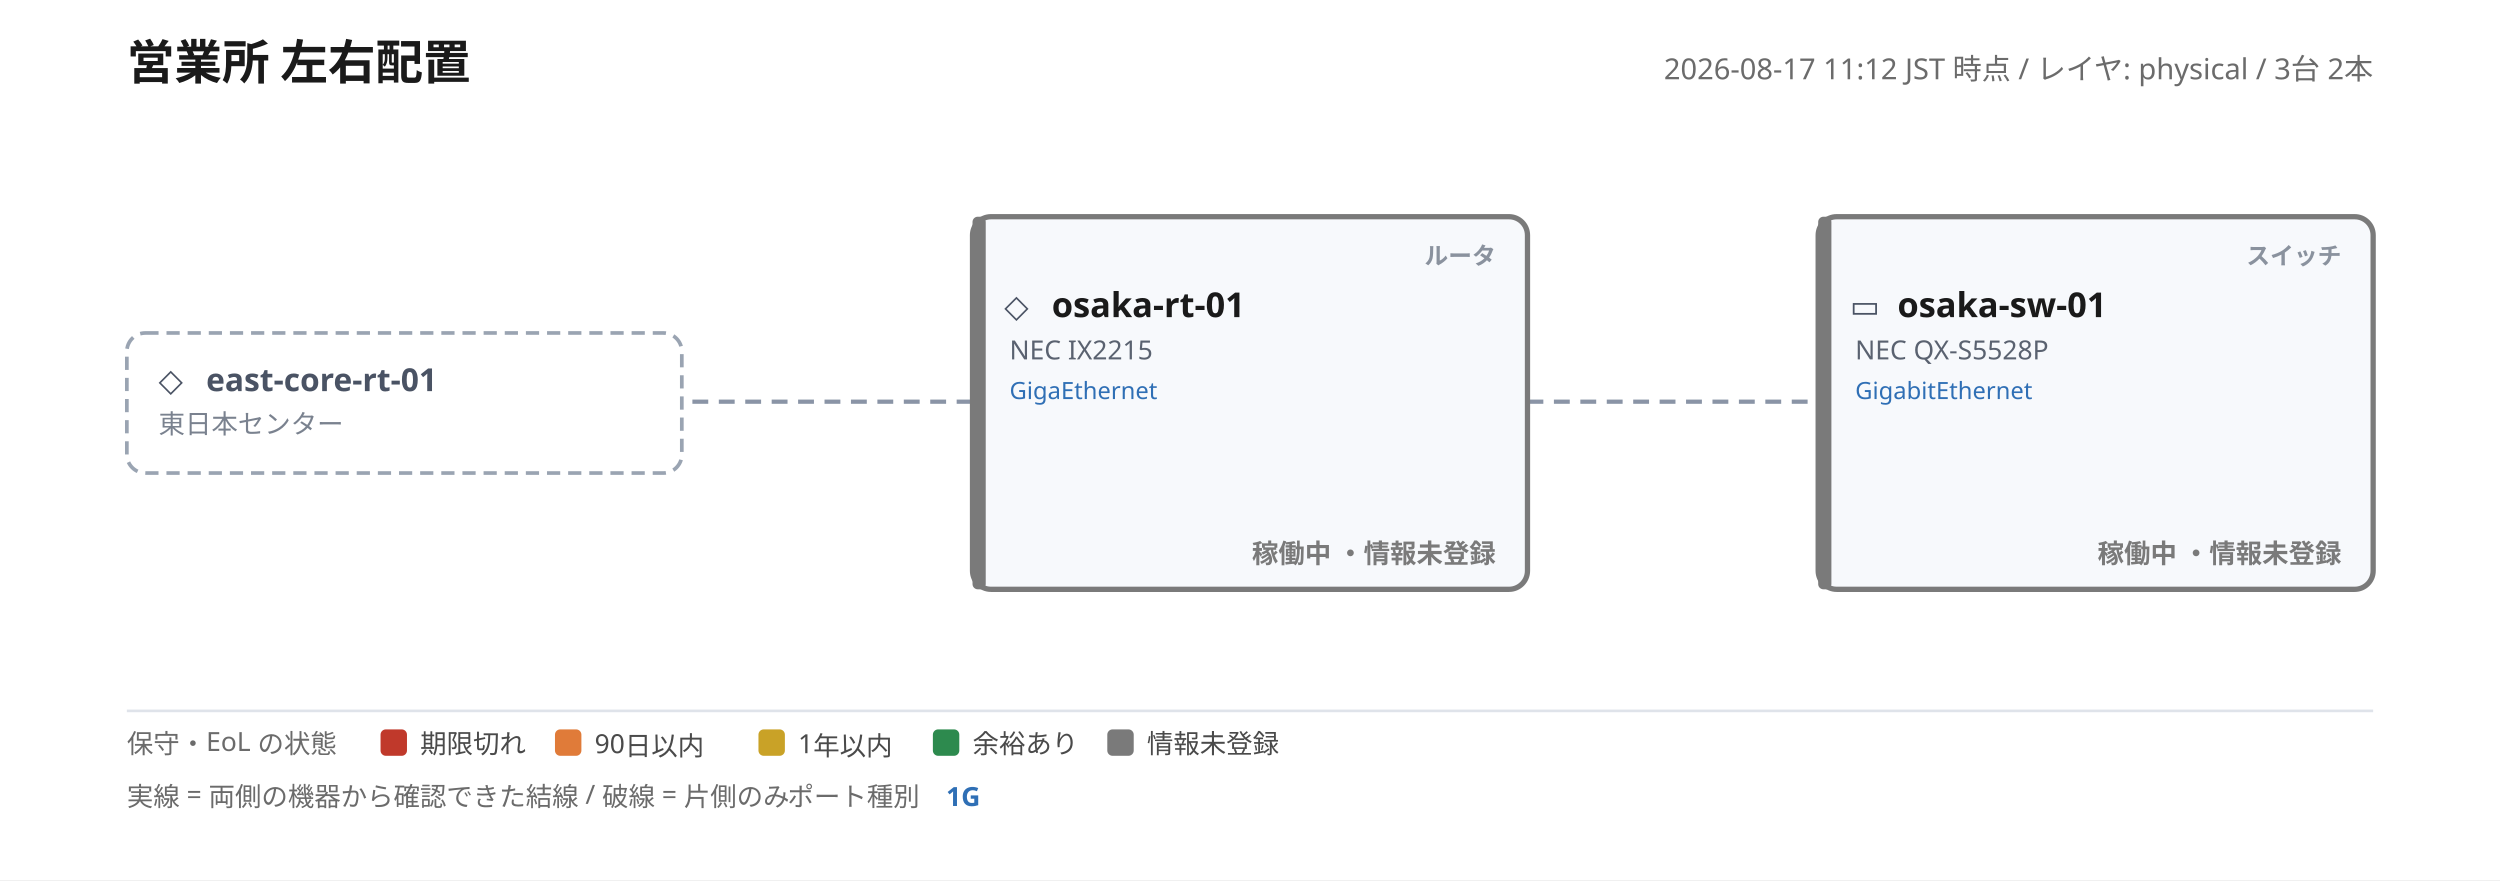
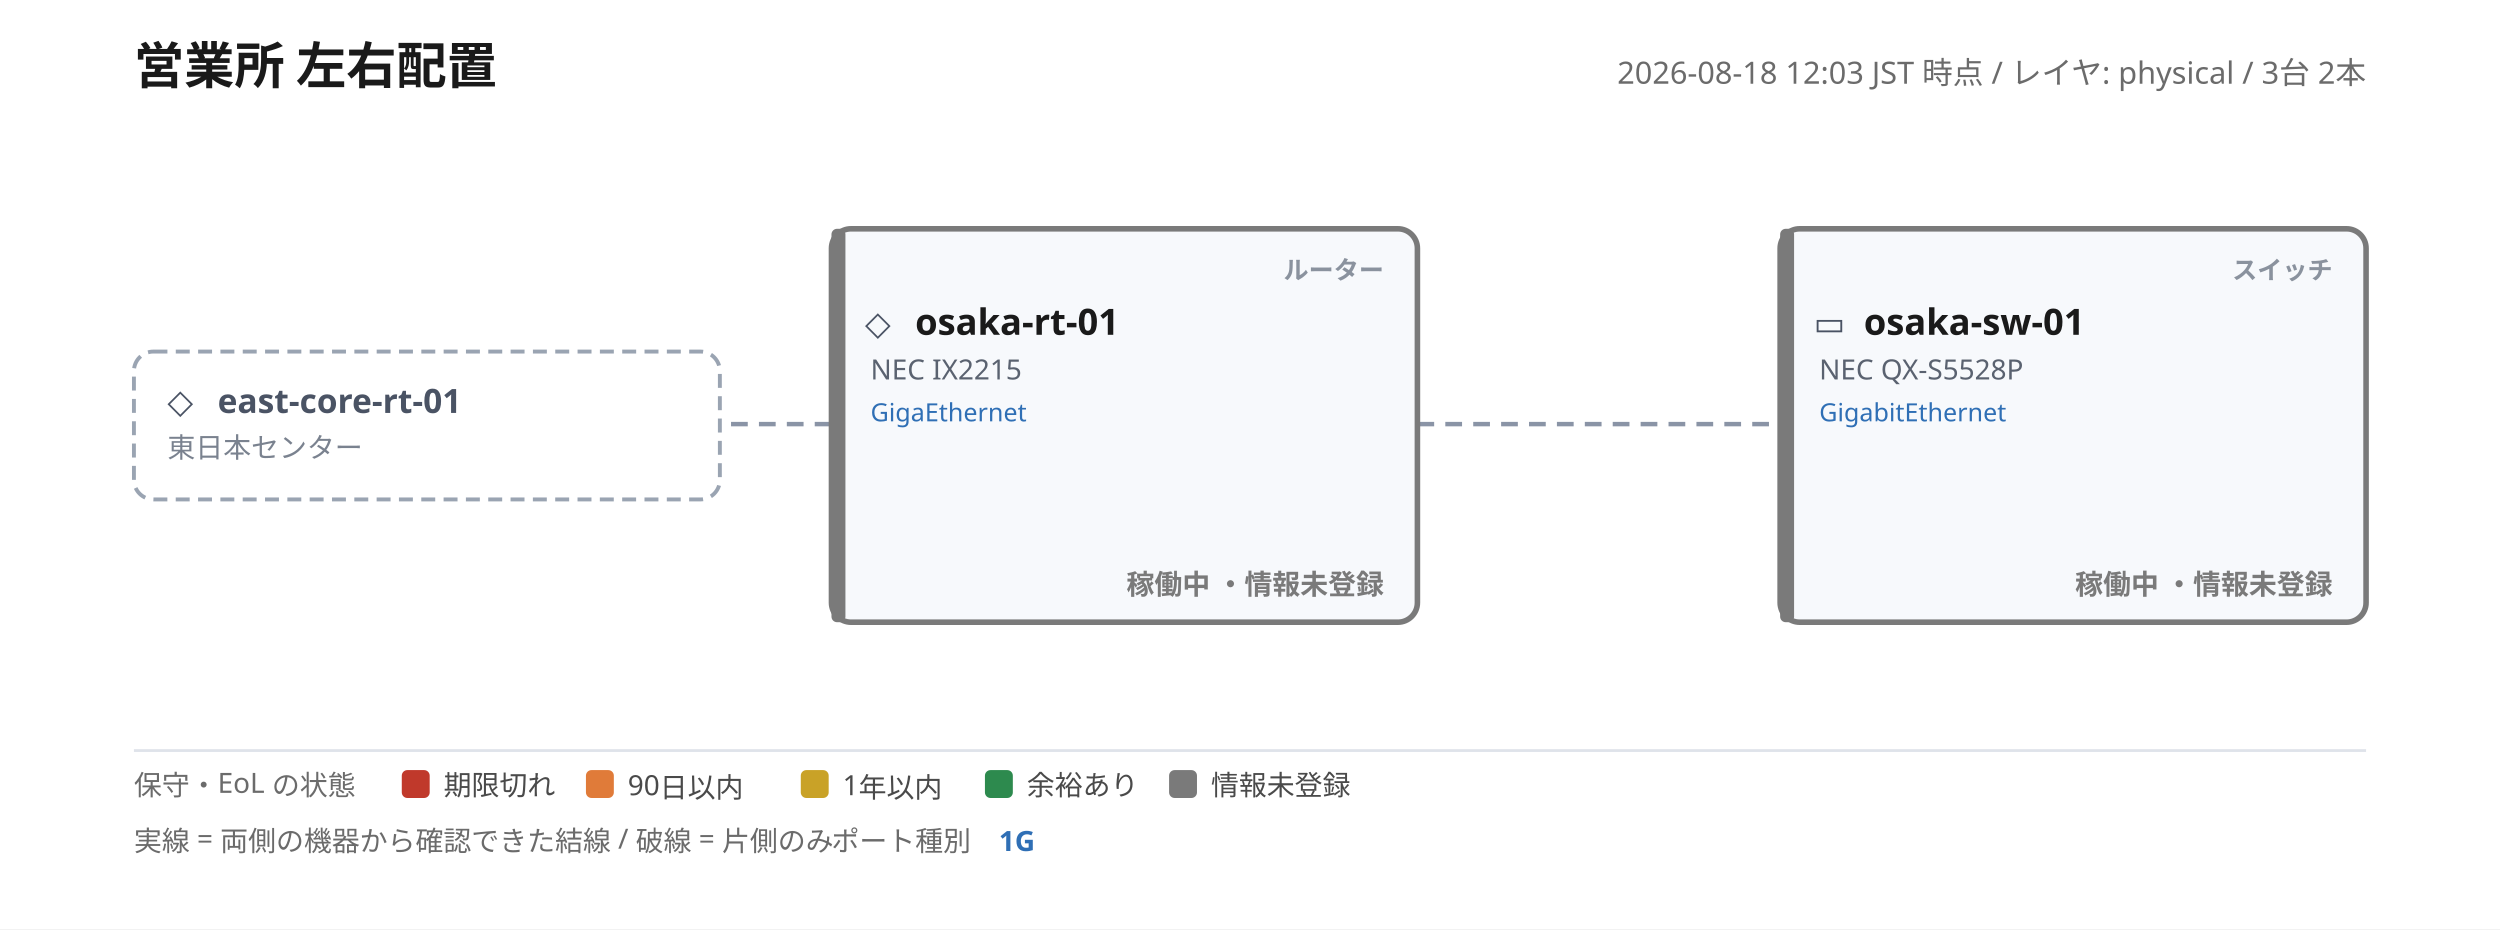
- <svg xmlns="http://www.w3.org/2000/svg" width="946" height="333" viewBox="0 0 946 333" font-family="'Yu Gothic', 'Hiragino Kaku Gothic ProN', Meiryo, 'Noto Sans JP', sans-serif">
+ <svg xmlns="http://www.w3.org/2000/svg" width="896" height="333" viewBox="0 0 896 333" font-family="'Yu Gothic', 'Hiragino Kaku Gothic ProN', Meiryo, 'Noto Sans JP', sans-serif">
  <rect width="100%" height="100%" fill="#ffffff" />
  <text x="48" y="30" font-size="18" font-weight="700" fill="#1a1a1a">営業所 左右配置</text>
-   <text x="898" y="30" font-size="11" fill="#6b6b6b" text-anchor="end">2026-08-17 11:12 JST 時点 / レイヤ: physical / 3台 2本</text>
-   <polyline points="368,152 258,152" fill="none" stroke="#8a94a6" stroke-width="1.6" stroke-dasharray="6 4" />
-   <text class="port-label" x="358.0" y="160.5" font-size="10" fill="#2f6fb5" text-anchor="end" paint-order="stroke" stroke="#ffffff" stroke-width="3" />
-   <text class="port-label" x="268.0" y="160.5" font-size="10" fill="#2f6fb5" text-anchor="start" paint-order="stroke" stroke="#ffffff" stroke-width="3" />
-   <polyline points="578,152 688,152" fill="none" stroke="#8a94a6" stroke-width="1.6" stroke-dasharray="6 4" />
-   <text class="port-label" x="588.0" y="160.5" font-size="10" fill="#2f6fb5" text-anchor="start" paint-order="stroke" stroke="#ffffff" stroke-width="3" />
-   <text class="port-label" x="678.0" y="160.5" font-size="10" fill="#2f6fb5" text-anchor="end" paint-order="stroke" stroke="#ffffff" stroke-width="3" />
+   <text x="848" y="30" font-size="11" fill="#6b6b6b" text-anchor="end">2026-08-18 12:03 JST 時点 / レイヤ: physical / 3台 2本</text>
+   <polyline points="298,152 258,152" fill="none" stroke="#8a94a6" stroke-width="1.6" stroke-dasharray="6 4" />
+   <text class="port-label" x="288.0" y="193.5" font-size="10" fill="#2f6fb5" text-anchor="end" paint-order="stroke" stroke="#ffffff" stroke-width="3" />
+   <text class="port-label" x="268.0" y="237.5" font-size="10" fill="#2f6fb5" text-anchor="start" paint-order="stroke" stroke="#ffffff" stroke-width="3" />
+   <polyline points="508,152 638,152" fill="none" stroke="#8a94a6" stroke-width="1.6" stroke-dasharray="6 4" />
+   <text class="port-label" x="518.0" y="160.5" font-size="10" fill="#2f6fb5" text-anchor="start" paint-order="stroke" stroke="#ffffff" stroke-width="3" />
+   <text class="port-label" x="628.0" y="160.5" font-size="10" fill="#2f6fb5" text-anchor="end" paint-order="stroke" stroke="#ffffff" stroke-width="3" />
  <g>
    <rect x="48" y="126" width="210" height="53" rx="7" fill="none" stroke="#9aa4b2" stroke-width="1.4" stroke-dasharray="5 3" />
    <text x="60" y="148" font-size="12" fill="#4a5364">◇</text>
    <text x="78" y="148" font-size="12" font-weight="700" fill="#4a5364">east-core-rt-01</text>
    <text x="60" y="164" font-size="10" fill="#7a828f">東日本センター</text>
  </g>
  <g>
-     <rect x="368" y="82" width="210" height="141" rx="7" fill="#f7f9fc" stroke="#7a7a7a" stroke-width="2" />
-     <rect x="368" y="82" width="5" height="141" rx="2" fill="#7a7a7a" />
-     <text x="566" y="100" font-size="9" font-weight="700" fill="#8a929e" text-anchor="end">ルータ</text>
-     <text x="380" y="120" font-size="12" fill="#4a5364">◇</text>
-     <text x="398" y="120" font-size="13" font-weight="700" fill="#1a1a1a">osaka-rt-01</text>
-     <text x="382" y="136" font-size="10" fill="#5a6270">NEC IX2215</text>
-     <text x="382" y="151" font-size="9">
+     <rect x="298" y="82" width="210" height="141" rx="7" fill="#f7f9fc" stroke="#7a7a7a" stroke-width="2" />
+     <rect x="298" y="82" width="5" height="141" rx="2" fill="#7a7a7a" />
+     <text x="496" y="100" font-size="9" font-weight="700" fill="#8a929e" text-anchor="end">ルーター</text>
+     <text x="310" y="120" font-size="12" fill="#4a5364">◇</text>
+     <text x="328" y="120" font-size="13" font-weight="700" fill="#1a1a1a">osaka-rt-01</text>
+     <text x="312" y="136" font-size="10" fill="#5a6270">NEC IX2215</text>
+     <text x="312" y="151" font-size="9">
      <tspan fill="#2f6fb5">GigaEthernet</tspan>
    </text>
-     <text x="566" y="213" font-size="10" font-weight="600" fill="#7a7a7a" text-anchor="end">稼働中 ・情報未登録</text>
+     <text x="496" y="213" font-size="10" font-weight="600" fill="#7a7a7a" text-anchor="end">稼働中 ・情報未登録</text>
  </g>
  <g>
-     <rect x="688" y="82" width="210" height="141" rx="7" fill="#f7f9fc" stroke="#7a7a7a" stroke-width="2" />
-     <rect x="688" y="82" width="5" height="141" rx="2" fill="#7a7a7a" />
-     <text x="886" y="100" font-size="9" font-weight="700" fill="#8a929e" text-anchor="end">スイッチ</text>
-     <text x="700" y="120" font-size="12" fill="#4a5364">▭</text>
-     <text x="718" y="120" font-size="13" font-weight="700" fill="#1a1a1a">osaka-sw-01</text>
-     <text x="702" y="136" font-size="10" fill="#5a6270">NEC QX-S5528P</text>
-     <text x="702" y="151" font-size="9">
+     <rect x="638" y="82" width="210" height="141" rx="7" fill="#f7f9fc" stroke="#7a7a7a" stroke-width="2" />
+     <rect x="638" y="82" width="5" height="141" rx="2" fill="#7a7a7a" />
+     <text x="836" y="100" font-size="9" font-weight="700" fill="#8a929e" text-anchor="end">スイッチ</text>
+     <text x="650" y="120" font-size="12" fill="#4a5364">▭</text>
+     <text x="668" y="120" font-size="13" font-weight="700" fill="#1a1a1a">osaka-sw-01</text>
+     <text x="652" y="136" font-size="10" fill="#5a6270">NEC QX-S5528P</text>
+     <text x="652" y="151" font-size="9">
      <tspan fill="#2f6fb5">GigabitEthernet</tspan>
    </text>
-     <text x="886" y="213" font-size="10" font-weight="600" fill="#7a7a7a" text-anchor="end">稼働中 ・情報未登録</text>
+     <text x="836" y="213" font-size="10" font-weight="600" fill="#7a7a7a" text-anchor="end">稼働中 ・情報未登録</text>
  </g>
-   <line x1="48" y1="269" x2="898" y2="269" stroke="#dfe3ea" stroke-width="1" />
+   <line x1="48" y1="269" x2="848" y2="269" stroke="#dfe3ea" stroke-width="1" />
  <text x="48" y="285" font-size="10" fill="#6b6b6b">保守・EoL の状態</text>
  <rect x="144" y="276" width="10" height="10" rx="2" fill="#c0392b" />
  <text x="159" y="285" font-size="10" fill="#4a4a4a">期限切れ</text>
  <rect x="210" y="276" width="10" height="10" rx="2" fill="#e07b39" />
  <text x="225" y="285" font-size="10" fill="#4a4a4a">90日以内</text>
  <rect x="287" y="276" width="10" height="10" rx="2" fill="#c9a227" />
  <text x="302" y="285" font-size="10" fill="#4a4a4a">1年以内</text>
  <rect x="353" y="276" width="10" height="10" rx="2" fill="#2d8a4e" />
  <text x="368" y="285" font-size="10" fill="#4a4a4a">余裕あり</text>
  <rect x="419" y="276" width="10" height="10" rx="2" fill="#7a7a7a" />
  <text x="434" y="285" font-size="10" fill="#4a4a4a">情報未登録</text>
  <text x="48" y="305" font-size="10" fill="#6b6b6b">実線 = 両側の機器から確認できた結線 / 破線 = 片側のみ</text>
  <text x="298" y="305" font-size="10" fill="#6b6b6b">ポート種別</text>
  <text x="358" y="305" font-size="10" fill="#2f6fb5" font-weight="700">1G</text>
</svg>
